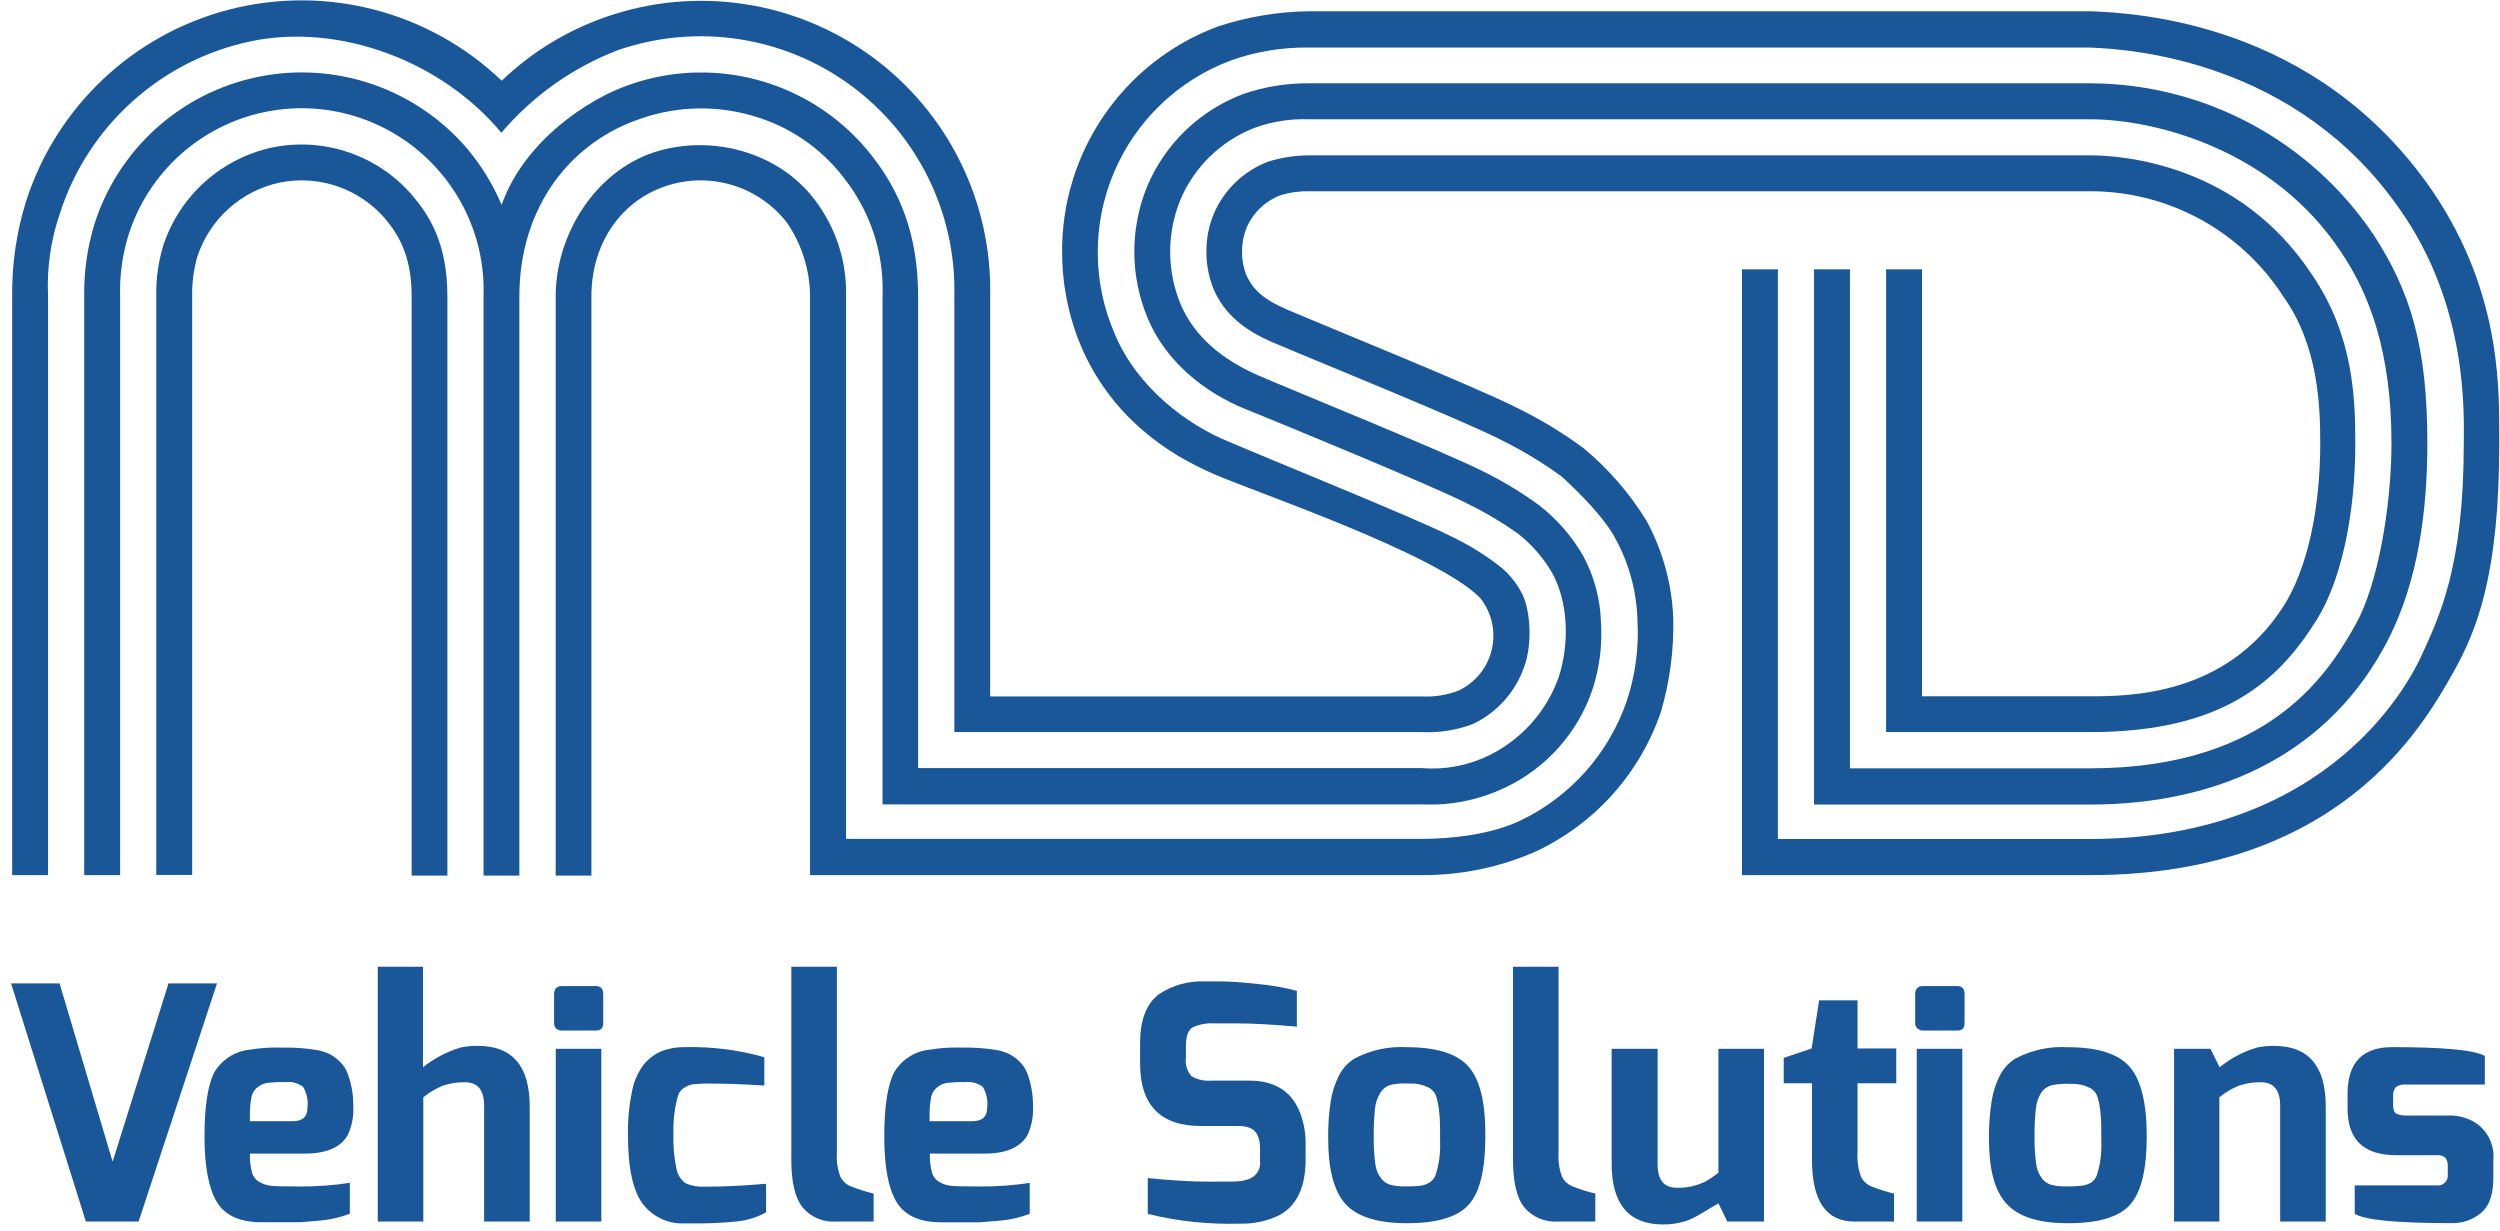
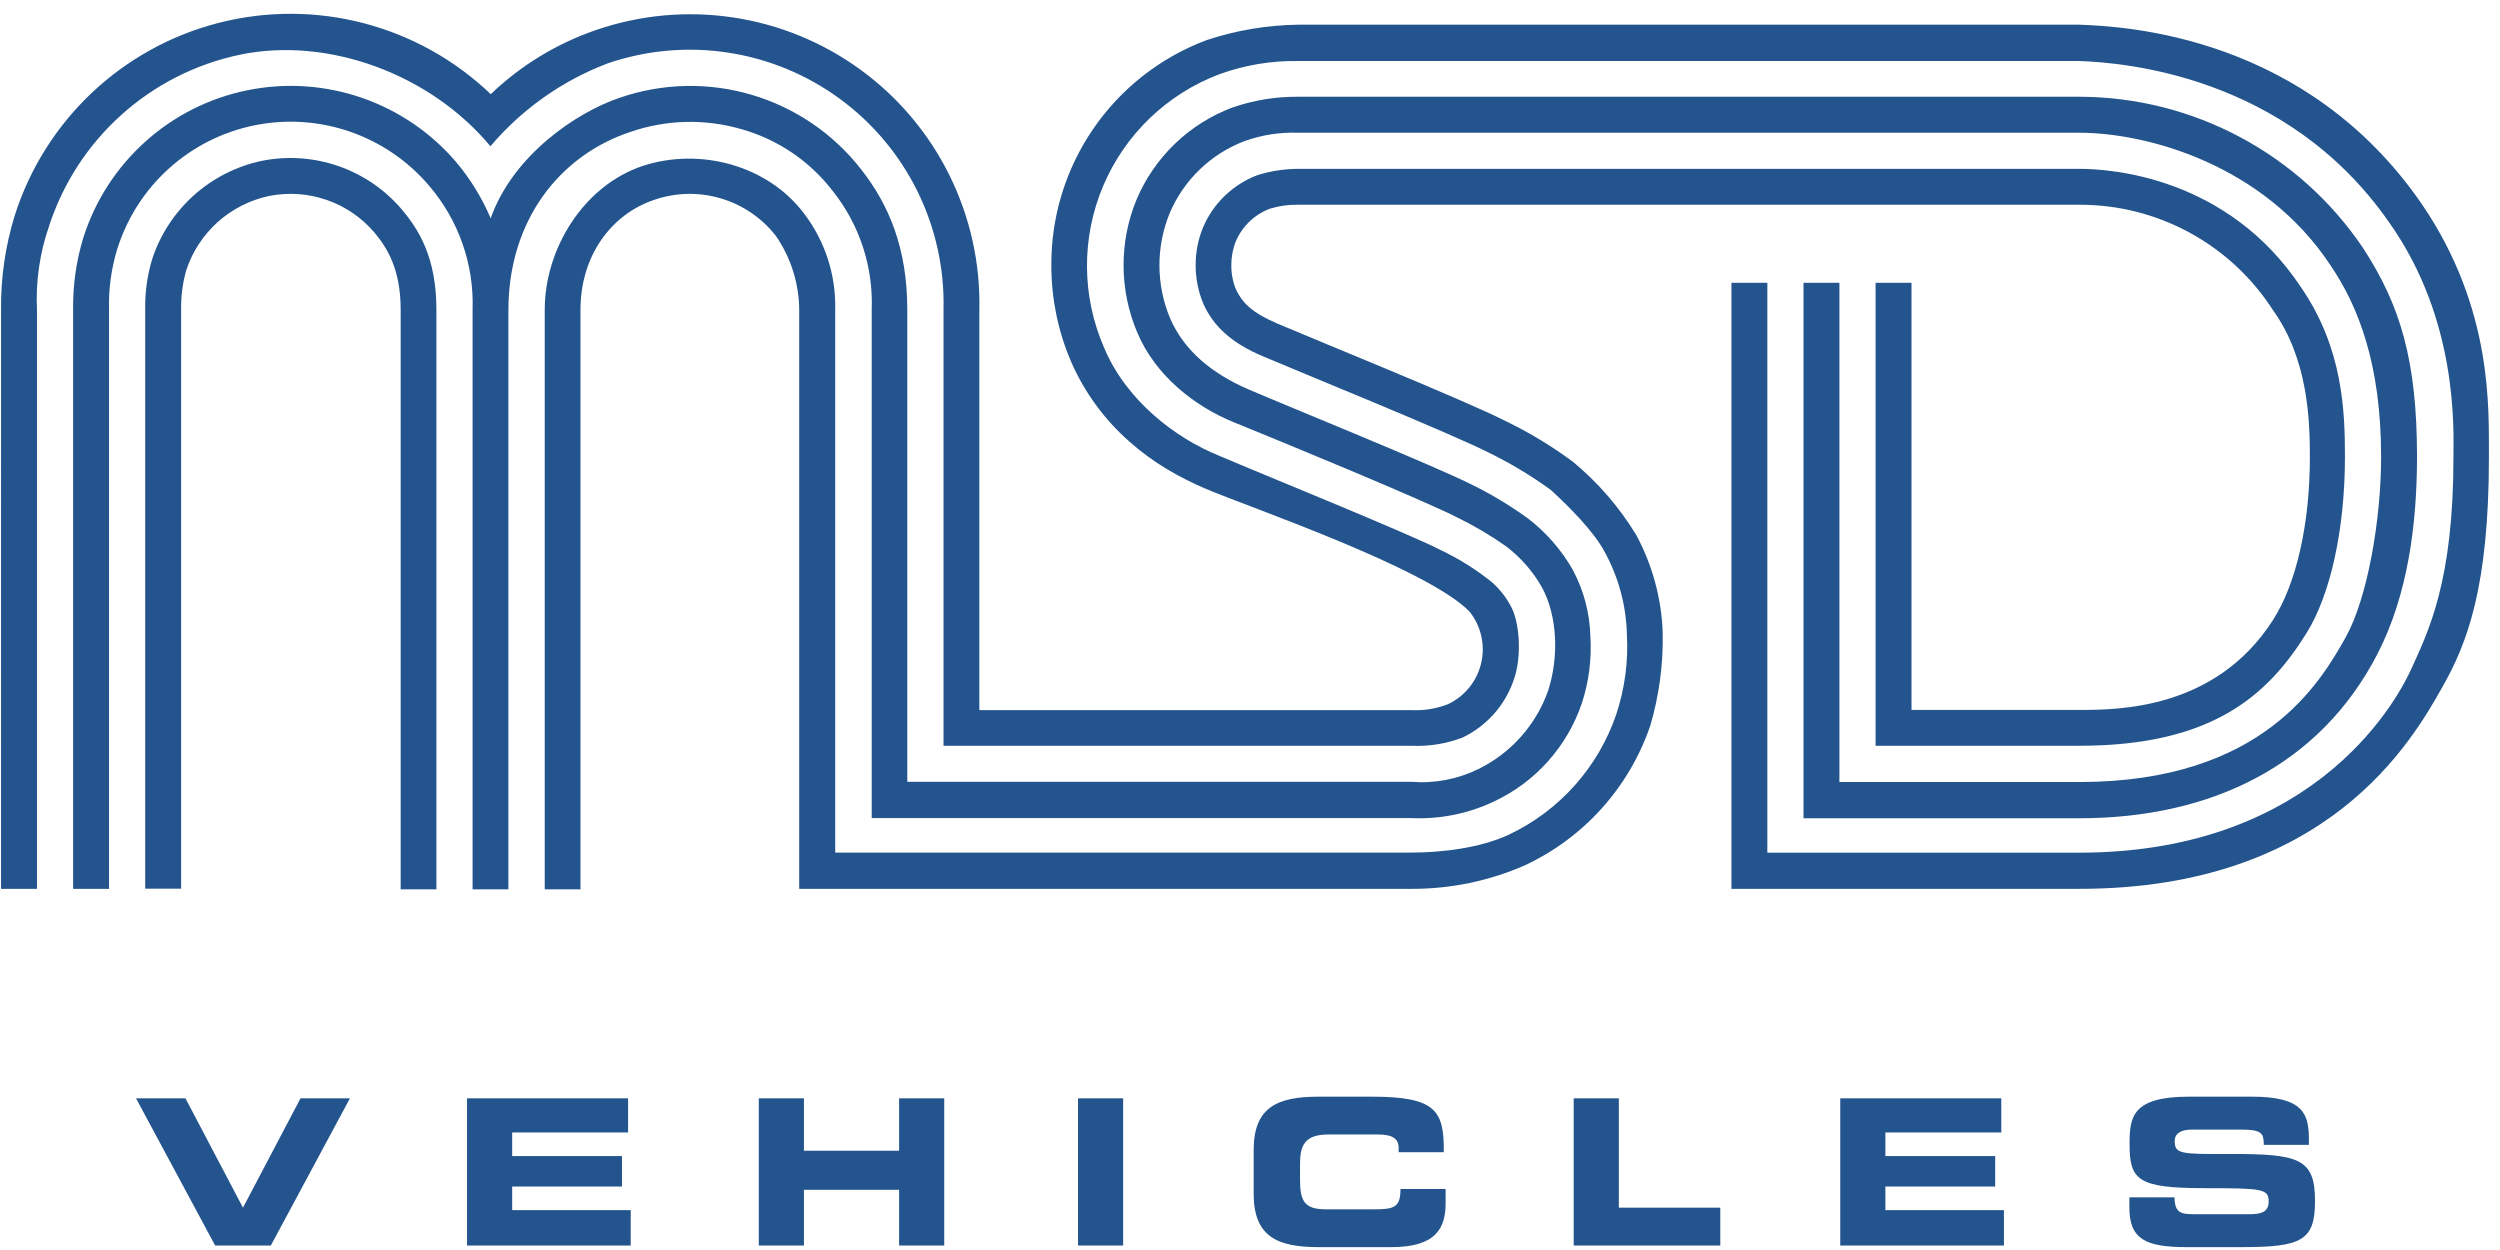
- <svg xmlns="http://www.w3.org/2000/svg" id="Layer_1" data-name="Layer 1" viewBox="0 0 300.13 147.72">
-   <defs>
-     <style>.cls-1{fill:#1a5798;}</style>
-   </defs>
-   <path class="cls-1" d="M197.71,62.6a35,35,0,0,0-7.6-8.79,50.48,50.48,0,0,0-8-4.85c-4.89-2.5-23.55-10.05-27.5-11.75-3.22-1.39-4.21-2.59-4.94-4.08a7.39,7.39,0,0,1-.56-2.92,7.54,7.54,0,0,1,.54-2.86,7.21,7.21,0,0,1,4.1-3.92,10.87,10.87,0,0,1,3.37-.47h93.74a27.52,27.52,0,0,1,23.23,12.6c4.24,5.88,4.46,13.21,4.46,17.68,0,8-1.6,15.18-4.45,19.6-6.89,10.7-18.5,10.75-23.24,10.75H230.74V32.33h-4.31V87.89h24.46c16.06,0,22.68-6.16,27.27-13.54,2.86-4.59,4.6-12.45,4.6-21.11,0-5.34-.19-13-5.27-20.37-8.77-13.23-22.74-14.22-26.6-14.22H157.18a16.76,16.76,0,0,0-4.92.75,11.54,11.54,0,0,0-6.55,6.29,11.76,11.76,0,0,0-.88,4.56,11.88,11.88,0,0,0,.92,4.59c1.21,2.71,3.43,4.75,7.16,6.31,4.16,1.79,22.59,9.25,27.26,11.64a49.91,49.91,0,0,1,7.3,4.41c2.08,1.9,5.19,5,6.47,7.47a21.59,21.59,0,0,1,2.64,9.81,25.79,25.79,0,0,1-1.27,9.63,24.84,24.84,0,0,1-12.85,14.43c-3.46,1.64-8.2,2.17-11.77,2.17H101.57V35.56a18.29,18.29,0,0,0-3.71-11.51c-4.37-5.84-12.52-8-19.39-5.75-7.16,2.4-11.76,10-11.76,17.26v69.56H71V35.56c0-6.49,3.7-11.46,8.85-13.19a13.11,13.11,0,0,1,14.6,4.33,15.81,15.81,0,0,1,2.8,8.86v69.5H170.8a33.55,33.55,0,0,0,13.49-2.8,28.74,28.74,0,0,0,15.1-16.78,36.89,36.89,0,0,0,1.49-11.22A26.68,26.68,0,0,0,197.71,62.6Z" />
-   <path class="cls-1" d="M32.76,17.69A17.69,17.69,0,0,0,19.58,29.54a19.71,19.71,0,0,0-.82,6v69.5h4.31V35.56a16.36,16.36,0,0,1,.61-4.72,13.38,13.38,0,0,1,9.93-8.93,13.23,13.23,0,0,1,12.64,4.36c1.5,1.8,3.17,4.34,3.17,9.29v69.56h4.29V35.56c0-6.38-2.19-9.71-4.19-12.08A17.55,17.55,0,0,0,32.76,17.69Z" />
-   <path class="cls-1" d="M77.05,14.2a22,22,0,0,1,13.27-.31,21,21,0,0,1,11,7.48,21.54,21.54,0,0,1,4.63,14.2v61h64.78a20.89,20.89,0,0,0,9.92-2A20.16,20.16,0,0,0,191.2,82.72a21.55,21.55,0,0,0,1-8,17.9,17.9,0,0,0-2.11-7.94,20.64,20.64,0,0,0-5.34-6.14,45.48,45.48,0,0,0-6.6-4c-4.46-2.28-22.66-9.65-27-11.53s-7.71-4.62-9.4-8.55A16.49,16.49,0,0,1,141.7,24a15.89,15.89,0,0,1,9-8.68,17.18,17.18,0,0,1,6.42-1h93.74C259,14.31,273,18.12,281,30.19c3.4,5,6.1,11.93,6.1,23.05,0,7.52-1.63,16.94-4.26,21.65-3,5.31-9.86,17.35-31.95,17.35h-28.8V32.33h-4.31V96.59h33.11c15.9,0,28.92-6.41,35.79-19.75,3.65-7.11,4.72-15.58,4.73-23.6,0-11.58-2-18.22-6.48-25.09a41.14,41.14,0,0,0-34-18.15H157.15a23.45,23.45,0,0,0-7.93,1.3,20.2,20.2,0,0,0-11.49,11.05,20.68,20.68,0,0,0,.09,15.94c2.16,5.15,6.86,8.86,11.6,10.78s22.57,9.25,26.8,11.42A42.43,42.43,0,0,1,182.15,64a16.41,16.41,0,0,1,4.21,4.82c1.94,3.54,2.06,8.51.76,12.49a16.65,16.65,0,0,1-8.35,9.37,15.39,15.39,0,0,1-8.08,1.53H110.22V35.56c0-7.42-2.22-12.62-5.54-16.85a26,26,0,0,0-29-8.58C70.55,11.86,62.9,17,60.22,24.59a26.68,26.68,0,0,0-4.12-6.73,26.12,26.12,0,0,0-44.77,9.07,28.21,28.21,0,0,0-1.22,8.63v69.5h4.31V35.56a22.77,22.77,0,0,1,1-7.33,21.81,21.81,0,0,1,37.39-7.58,21.73,21.73,0,0,1,5.24,14.92v69.55h4.3V35.56C62.37,24.81,68.52,17,77.05,14.2Z" />
-   <path class="cls-1" d="M292,22.9C278.11,2.7,256.57,1.56,250.89,1.35H157.15a36.41,36.41,0,0,0-11,1.85,28.71,28.71,0,0,0-18.64,27.22,29.17,29.17,0,0,0,2.35,11.33,27.31,27.31,0,0,0,7,9.62,30,30,0,0,0,4.54,3.33A38.09,38.09,0,0,0,145.93,57c5,2.16,26.62,9.51,31.77,14.79a7.27,7.27,0,0,1-2.61,11.12,10.69,10.69,0,0,1-4.4.7H118.87v-48A34.71,34.71,0,0,0,72.84,2,34.38,34.38,0,0,0,60.23,9.69,34.74,34.74,0,0,0,3.08,24.32,37.06,37.06,0,0,0,1.46,35.56v69.5H5.77V35.56a26.74,26.74,0,0,1,1.42-9.94,30.72,30.72,0,0,1,23-20.68c10.58-2.18,22.83,2.37,30,11A34.59,34.59,0,0,1,74.24,6a30.46,30.46,0,0,1,40.33,29.54V87.89h56.12a15.19,15.19,0,0,0,6.2-1A11.94,11.94,0,0,0,183,80c1-2.74.76-7.1-.46-9.07a10.17,10.17,0,0,0-2.21-2.72,31.44,31.44,0,0,0-6.1-3.81c-4-2.06-21.76-9.24-26.56-11.31-5.25-2.1-11.19-6.64-13.84-13a24.57,24.57,0,0,1,13.86-32.8,26.55,26.55,0,0,1,9.46-1.58h93.74c5.1.19,24.77,1.6,37.12,19.29,8.43,11.83,7.77,25.1,7.77,28.3,0,14.89-3,20.84-5.08,25.42-1.13,2.47-10.58,22-39.81,22H213.44V32.33h-4.31v72.73h41.76c29.83,0,39.93-17.76,43.58-24.25,3-5.27,5.57-12.1,5.57-27.57C300,47.63,300.62,35.56,292,22.9Z" />
-   <path class="cls-1" d="M1.33,118.06H7.15l6.37,21.4,6.71-21.4h5.82l-9.41,28.59H10.31Z" />
-   <path class="cls-1" d="M30.12,126a18.16,18.16,0,0,1,3.12-.24c1.17,0,2.09,0,2.74.06a19.19,19.19,0,0,1,2,.23,5.73,5.73,0,0,1,1.62.51,5.2,5.2,0,0,1,1.21.9,3.9,3.9,0,0,1,.9,1.35,10.79,10.79,0,0,1,.7,4,7.22,7.22,0,0,1-.66,3.46q-1.29,2.22-5.12,2.22H30a8.46,8.46,0,0,0,.23,2.19,1.94,1.94,0,0,0,.86,1.19,3.45,3.45,0,0,0,1.31.47c.46.07,1.7.1,3.73.1A38.29,38.29,0,0,0,42,142v3.71a13.19,13.19,0,0,1-3.53.82l-2.44.2c-.45,0-1,0-1.64,0-.86,0-1.87,0-3,0-2.58,0-4.37-.8-5.35-2.42s-1.49-4.24-1.49-7.87.4-6.21,1.19-7.73A5.64,5.64,0,0,1,30.12,126Zm6.79,7a4,4,0,0,0-.52-2.52,2.92,2.92,0,0,0-2.13-.57,15.47,15.47,0,0,0-2.21.1,2.51,2.51,0,0,0-1.17.55,2,2,0,0,0-.72,1.34,9.45,9.45,0,0,0-.16,1.7v1h5.2Q36.91,134.58,36.91,133Z" />
-   <path class="cls-1" d="M45.35,146.65V116.06h5.43v12.07a13.4,13.4,0,0,1,4.53-2.38,10.27,10.27,0,0,1,2.07-.19q6.21,0,6.21,7.26v13.83H58.12V132.74c0-1.87-.76-2.81-2.3-2.81a7.71,7.71,0,0,0-2.66.41,9,9,0,0,0-2.34,1.39v14.92Z" />
-   <path class="cls-1" d="M66.52,122.82v-3.44c0-.67.31-1,.94-1h4.1c.57,0,.86.34.86,1v3.44c0,.6-.29.9-.86.9h-4.1a1,1,0,0,1-.68-.23A.87.87,0,0,1,66.52,122.82Zm.2,23.83V125.91h5.47v20.74Z" />
-   <path class="cls-1" d="M75.39,136.26a23.75,23.75,0,0,1,.49-5.26,7.45,7.45,0,0,1,1.44-3.24,5.54,5.54,0,0,1,2.13-1.58,7.52,7.52,0,0,1,2.78-.47,32.08,32.08,0,0,1,9.53,1.21v3.4q-3.72-.23-5.92-.23a22.15,22.15,0,0,0-2.66.08,3,3,0,0,0-1,.39,1.72,1.72,0,0,0-.79,1,14.94,14.94,0,0,0-.54,4.55,16.91,16.91,0,0,0,.37,4.24,2.7,2.7,0,0,0,1.09,1.7,4.89,4.89,0,0,0,2.29.41q3.17,0,6.37-.27l1-.08v3.44a9.47,9.47,0,0,1-3.52,1.09c-1.69.16-3.16.23-4.41.23H82.23a6,6,0,0,1-4.85-2.07Q75.38,142.48,75.39,136.26Z" />
-   <path class="cls-1" d="M95,139.27V116.06h5.47v22.35a6.76,6.76,0,0,0,.43,2.89,2.43,2.43,0,0,0,1.36,1.17,19.13,19.13,0,0,0,2.62.82v3.36h-4.53a4.79,4.79,0,0,1-4-1.7C95.45,143.82,95,141.92,95,139.27Z" />
-   <path class="cls-1" d="M111.72,126a18.16,18.16,0,0,1,3.12-.24c1.17,0,2.08,0,2.74.06a19.52,19.52,0,0,1,2,.23,5.73,5.73,0,0,1,1.62.51,5.2,5.2,0,0,1,1.21.9,3.9,3.9,0,0,1,.9,1.35,10.79,10.79,0,0,1,.7,4,7.22,7.22,0,0,1-.66,3.46q-1.29,2.22-5.12,2.22h-6.6a8.46,8.46,0,0,0,.23,2.19,1.94,1.94,0,0,0,.86,1.19,3.45,3.45,0,0,0,1.31.47c.46.07,1.7.1,3.73.1a38.29,38.29,0,0,0,5.86-.43v3.71a13.19,13.19,0,0,1-3.53.82l-2.45.2c-.44,0-1,0-1.64,0q-1.29,0-3,0c-2.58,0-4.37-.8-5.36-2.42s-1.48-4.24-1.48-7.87.4-6.21,1.19-7.73A5.64,5.64,0,0,1,111.72,126Zm6.79,7a4,4,0,0,0-.52-2.52,3,3,0,0,0-2.13-.57,15.47,15.47,0,0,0-2.21.1,2.46,2.46,0,0,0-1.17.55,2,2,0,0,0-.72,1.34,9.45,9.45,0,0,0-.16,1.7v1h5.19C117.94,134.58,118.51,134.06,118.51,133Z" />
-   <path class="cls-1" d="M136.87,127.67V125.2q0-4.1,2.23-5.82a9.22,9.22,0,0,1,5.51-1.56h2c1,0,2.47.11,4.41.31a29.46,29.46,0,0,1,4.67.82v4.3q-4.46-.39-7.09-.39h-2.83a5.45,5.45,0,0,0-2.58.47c-.55.31-.82,1.08-.82,2.3V127a2.8,2.8,0,0,0,.66,2.19,3.93,3.93,0,0,0,2.39.54h4.53q4.46,0,6,3.56a9.84,9.84,0,0,1,.79,4v1.92q0,5.23-3.48,6.83a10.23,10.23,0,0,1-4.41.86,41,41,0,0,1-11.06-1.17v-4.3q4.31.44,7.5.43c2.14,0,3.38,0,3.73-.08a4.21,4.21,0,0,0,1.08-.31,2,2,0,0,0,1.17-2.07v-1.52c0-1.36-.43-2.19-1.29-2.5a3.64,3.64,0,0,0-1.29-.2h-4.38Q136.87,135.24,136.87,127.67Z" />
-   <path class="cls-1" d="M159.45,136.69a27.05,27.05,0,0,1,.31-4.51,10.4,10.4,0,0,1,1-3.09,5.15,5.15,0,0,1,1.83-2,12,12,0,0,1,6.33-1.37q5.35,0,7.4,2.35t2,8.34q0,6-2,8.22t-7.44,2.22q-5.31,0-7.42-2.38C160.13,142.93,159.45,140.33,159.45,136.69Zm6.27-5.51a4.34,4.34,0,0,0-.65,1.93,29.12,29.12,0,0,0-.15,3.34,21.48,21.48,0,0,0,.19,3.29,3.45,3.45,0,0,0,.73,1.77,2.16,2.16,0,0,0,1.19.76,7.75,7.75,0,0,0,1.79.16,12,12,0,0,0,1.7-.08,2.85,2.85,0,0,0,1.1-.39,1.79,1.79,0,0,0,.76-1,11.52,11.52,0,0,0,.51-3.81c0-1.6,0-2.78-.1-3.52a9.92,9.92,0,0,0-.33-1.87,1.86,1.86,0,0,0-.75-1.08,4.63,4.63,0,0,0-2.51-.6,8.81,8.81,0,0,0-2.31.17A2.11,2.11,0,0,0,165.72,131.18Z" />
-   <path class="cls-1" d="M181.64,139.27V116.06h5.47v22.35a6.76,6.76,0,0,0,.43,2.89,2.43,2.43,0,0,0,1.36,1.17,18.67,18.67,0,0,0,2.62.82v3.36H187a4.83,4.83,0,0,1-4-1.7C182.09,143.82,181.64,141.92,181.64,139.27Z" />
-   <path class="cls-1" d="M199,125.91v13.9c0,1.85.77,2.78,2.3,2.78a7.23,7.23,0,0,0,3.44-.75,12.56,12.56,0,0,0,1.56-1.05V125.91h5.47v20.74h-4.41l-1.06-2.19c-.23.13-.56.33-1,.59l-1,.6a9.67,9.67,0,0,1-.92.51,5.86,5.86,0,0,1-1.07.45,8.68,8.68,0,0,1-2.66.39q-6.16,0-6.17-7.3V125.91Z" />
-   <path class="cls-1" d="M214.14,130.05V127l3.35-1.13.9-5.78H223v5.78h4.65v4.18H223v8.32a7.08,7.08,0,0,0,.43,2.93,2.47,2.47,0,0,0,1.33,1.17,18.67,18.67,0,0,0,2.62.82v3.36h-4.77q-5.07,0-5.08-7.42v-9.18Z" />
-   <path class="cls-1" d="M229.92,122.82v-3.44c0-.67.31-1,.93-1H235c.57,0,.85.34.85,1v3.44c0,.6-.28.9-.85.9h-4.11a1,1,0,0,1-.68-.23A.87.87,0,0,1,229.92,122.82Zm.19,23.83V125.91h5.47v20.74Z" />
-   <path class="cls-1" d="M238.78,136.69a26.93,26.93,0,0,1,.32-4.51,10.4,10.4,0,0,1,1-3.09,5.17,5.17,0,0,1,1.84-2,11.9,11.9,0,0,1,6.33-1.37q5.34,0,7.4,2.35c1.36,1.56,2.05,4.34,2.05,8.34s-.67,6.73-2,8.22-3.83,2.22-7.44,2.22-6-.79-7.43-2.38S238.78,140.33,238.78,136.69Zm6.27-5.51a4.34,4.34,0,0,0-.64,1.93,26.66,26.66,0,0,0-.16,3.34,21.25,21.25,0,0,0,.2,3.29,3.54,3.54,0,0,0,.72,1.77,2.2,2.2,0,0,0,1.19.76,7.79,7.79,0,0,0,1.8.16,12.17,12.17,0,0,0,1.7-.08A2.87,2.87,0,0,0,251,142a1.75,1.75,0,0,0,.76-1,11.52,11.52,0,0,0,.51-3.81c0-1.6,0-2.78-.1-3.52a8.54,8.54,0,0,0-.33-1.87,1.84,1.84,0,0,0-.74-1.08,4.69,4.69,0,0,0-2.52-.6,8.85,8.85,0,0,0-2.31.17A2.18,2.18,0,0,0,245.05,131.18Z" />
-   <path class="cls-1" d="M273,125.56q6.21,0,6.21,7.26v13.83h-5.47V132.74c0-1.87-.77-2.81-2.3-2.81a7.71,7.71,0,0,0-2.66.41,9,9,0,0,0-2.34,1.39v14.92H261V125.91h4.37l1.1,2.22a12.68,12.68,0,0,1,4.53-2.38A9.66,9.66,0,0,1,273,125.56Z" />
-   <path class="cls-1" d="M287.22,125.71q9.25,0,11.09,1.06v3.43H288.9a1.88,1.88,0,0,0-1.29.32,1.58,1.58,0,0,0-.31,1.13v.94q0,.9.39,1.11a2.63,2.63,0,0,0,1.21.22h4.92a6,6,0,0,1,3.16.74,4.83,4.83,0,0,1,2.35,4.61v2.15c0,2-.48,3.34-1.45,4.17a5.31,5.31,0,0,1-3.63,1.25q-9.84,0-11.56-1.13v-3.4h9.8a1.19,1.19,0,0,0,1.37-1.32v-1a1.5,1.5,0,0,0-.29-1,1.51,1.51,0,0,0-1.08-.31h-4.84q-5.82,0-5.82-5.59V131.3Q281.83,125.7,287.22,125.71Z" />
+ <svg xmlns="http://www.w3.org/2000/svg" width="150px" height="75px" viewBox="0 0 150 75" version="1.1">
+   <defs />
+   <g id="Artboard" stroke="none" stroke-width="1" fill="none" fill-rule="evenodd" transform="translate(-280, -511)">
+     <g id="Group" transform="translate(278, 510)" fill="#23548E">
+       <g id="Group-Copy-7" transform="translate(0.878906, 0.865234)" fill-rule="nonzero">
+         <g id="msd-logo-main-copy" transform="translate(0.954245, 0.940875)">
+           <path d="M98.343,31.296 C97.331,29.63 96.046,28.145 94.544,26.902 C93.289,25.972 91.95,25.16 90.544,24.477 C88.1,23.227 78.771,19.453 76.796,18.603 C75.186,17.908 74.691,17.308 74.326,16.563 C74.135,16.1 74.04,15.604 74.046,15.103 C74.043,14.614 74.134,14.128 74.316,13.673 C74.703,12.768 75.444,12.059 76.366,11.714 C76.912,11.547 77.48,11.468 78.051,11.479 L124.915,11.479 C129.607,11.461 133.985,13.835 136.529,17.778 C138.649,20.718 138.759,24.382 138.759,26.617 C138.759,30.616 137.959,34.206 136.534,36.416 C133.089,41.765 127.285,41.79 124.915,41.79 L114.857,41.79 L114.857,16.163 L112.702,16.163 L112.702,43.94 L124.93,43.94 C132.959,43.94 136.269,40.86 138.564,37.171 C139.994,34.876 140.863,30.946 140.863,26.617 C140.863,23.947 140.768,20.118 138.229,16.433 C133.844,9.819 126.86,9.324 124.93,9.324 L78.081,9.324 C77.247,9.326 76.418,9.452 75.621,9.699 C74.146,10.255 72.962,11.392 72.347,12.843 C72.05,13.567 71.9,14.342 71.907,15.123 C71.906,15.911 72.063,16.691 72.367,17.418 C72.971,18.773 74.081,19.793 75.946,20.573 C78.026,21.467 87.24,25.197 89.574,26.392 C90.852,27.021 92.073,27.759 93.224,28.597 C94.264,29.547 95.819,31.096 96.459,32.331 C97.282,33.838 97.735,35.519 97.779,37.236 C97.874,38.866 97.658,40.5 97.144,42.05 C96.064,45.223 93.747,47.825 90.719,49.264 C88.99,50.084 86.62,50.349 84.835,50.349 L50.279,50.349 L50.279,17.778 C50.331,15.705 49.677,13.676 48.424,12.024 C46.24,9.104 42.165,8.024 38.73,9.149 C35.151,10.349 32.851,14.148 32.851,17.778 L32.851,52.554 L34.996,52.554 L34.996,17.778 C34.996,14.533 36.846,12.049 39.42,11.184 C42.066,10.273 44.998,11.143 46.72,13.348 C47.619,14.651 48.107,16.195 48.119,17.778 L48.119,52.524 L84.89,52.524 C87.211,52.529 89.507,52.052 91.634,51.124 C95.189,49.474 97.916,46.444 99.183,42.735 C99.719,40.915 99.97,39.023 99.928,37.126 C99.853,35.087 99.311,33.093 98.343,31.296 Z" id="Shape" />
+           <path d="M15.878,8.844 C12.78,9.497 10.266,11.756 9.289,14.768 C8.999,15.741 8.86,16.753 8.879,17.768 L8.879,52.514 L11.034,52.514 L11.034,17.778 C11.02,16.981 11.123,16.186 11.339,15.418 C12.079,13.152 13.971,11.451 16.303,10.954 C18.649,10.484 21.065,11.318 22.622,13.133 C23.372,14.033 24.207,15.303 24.207,17.778 L24.207,52.554 L26.352,52.554 L26.352,17.778 C26.352,14.588 25.257,12.923 24.257,11.739 C22.193,9.33 18.989,8.223 15.878,8.844 Z" id="Shape" />
+           <path d="M38.021,7.099 C40.163,6.366 42.48,6.312 44.655,6.944 C46.845,7.562 48.775,8.874 50.154,10.684 C51.748,12.698 52.569,15.216 52.469,17.783 L52.469,48.279 L84.855,48.279 C86.565,48.358 88.268,48.014 89.814,47.279 C92.308,46.109 94.214,43.968 95.089,41.355 C95.506,40.065 95.675,38.708 95.589,37.356 C95.55,35.969 95.189,34.61 94.534,33.386 C93.857,32.196 92.949,31.152 91.864,30.316 C90.823,29.558 89.719,28.889 88.565,28.317 C86.335,27.177 77.236,23.492 75.066,22.552 C72.896,21.612 71.212,20.243 70.367,18.278 C69.53,16.27 69.521,14.013 70.342,11.999 C71.186,9.998 72.811,8.43 74.841,7.659 C75.87,7.29 76.959,7.12 78.051,7.159 L124.915,7.159 C128.985,7.154 135.984,9.059 139.984,15.093 C141.683,17.593 143.033,21.058 143.033,26.617 C143.033,30.376 142.218,35.086 140.903,37.441 C139.404,40.095 135.974,46.115 124.93,46.115 L110.532,46.115 L110.532,16.163 L108.377,16.163 L108.377,48.289 L124.93,48.289 C132.879,48.289 139.389,45.085 142.823,38.415 C144.648,34.861 145.183,30.626 145.188,26.617 C145.188,20.828 144.188,17.508 141.948,14.073 C138.137,8.418 131.77,5.019 124.95,4.999 L78.066,4.999 C76.717,4.986 75.376,5.206 74.101,5.649 C71.51,6.625 69.433,8.623 68.357,11.174 C67.306,13.729 67.323,16.599 68.402,19.143 C69.482,21.717 71.832,23.572 74.201,24.532 C76.571,25.492 85.485,29.157 87.6,30.241 C88.634,30.745 89.625,31.332 90.564,31.996 C91.417,32.654 92.132,33.472 92.669,34.406 C93.639,36.176 93.699,38.66 93.049,40.65 C92.322,42.696 90.824,44.378 88.875,45.335 C87.622,45.951 86.226,46.216 84.835,46.1 L54.604,46.1 L54.604,17.778 C54.604,14.068 53.494,11.469 51.834,9.354 C48.415,4.971 42.588,3.247 37.336,5.064 C34.771,5.929 30.946,8.499 29.607,12.294 C29.091,11.076 28.396,9.942 27.547,8.929 C24.467,5.32 19.671,3.665 15.021,4.607 C10.37,5.549 6.597,8.94 5.164,13.463 C4.739,14.861 4.533,16.317 4.554,17.778 L4.554,52.524 L6.709,52.524 L6.709,17.778 C6.675,16.537 6.844,15.299 7.209,14.113 C8.404,10.334 11.555,7.501 15.439,6.713 C19.324,5.926 23.33,7.308 25.902,10.324 C27.681,12.393 28.616,15.056 28.522,17.783 L28.522,52.554 L30.671,52.554 L30.671,17.778 C30.681,12.404 33.756,8.499 38.021,7.099 Z" id="Shape" />
+           <path d="M145.483,11.449 C138.539,1.35 127.77,0.78 124.93,0.675 L78.066,0.675 C76.196,0.699 74.341,1.011 72.566,1.6 C66.904,3.72 63.177,9.162 63.248,15.208 C63.257,17.156 63.657,19.082 64.422,20.873 C65.221,22.713 66.416,24.355 67.922,25.682 C68.625,26.307 69.385,26.864 70.192,27.347 C70.92,27.78 71.677,28.164 72.456,28.497 C74.956,29.577 85.765,33.251 88.34,35.891 C89.034,36.762 89.291,37.903 89.036,38.987 C88.782,40.071 88.044,40.979 87.035,41.45 C86.334,41.72 85.585,41.839 84.835,41.8 L58.928,41.8 L58.928,17.803 C59.059,12.123 56.401,6.738 51.813,3.388 C47.224,0.037 41.286,-0.855 35.916,1 C33.561,1.81 31.41,3.121 29.612,4.844 C25.277,0.695 19.107,-0.923 13.294,0.565 C7.481,2.053 2.847,6.437 1.04,12.159 C0.483,13.979 0.21,15.874 0.23,17.778 L0.229,52.524 L2.385,52.524 L2.385,17.778 C2.305,16.091 2.546,14.405 3.095,12.808 C4.787,7.543 9.179,3.594 14.593,2.47 C19.883,1.38 26.007,3.655 29.592,7.969 C31.477,5.747 33.893,4.038 36.616,3 C41.328,1.384 46.534,2.176 50.553,5.12 C54.572,8.063 56.897,12.787 56.778,17.768 L56.778,43.94 L84.835,43.94 C85.892,43.991 86.948,43.821 87.935,43.44 C89.373,42.746 90.473,41.506 90.989,39.995 C91.489,38.625 91.369,36.446 90.759,35.461 C90.473,34.947 90.099,34.487 89.654,34.101 C88.714,33.352 87.691,32.712 86.605,32.196 C84.605,31.166 75.726,27.577 73.326,26.542 C70.702,25.492 67.732,23.222 66.407,20.043 C65.064,16.958 65.045,13.457 66.354,10.357 C67.664,7.258 70.188,4.831 73.336,3.645 C74.852,3.096 76.454,2.829 78.066,2.855 L124.93,2.855 C127.48,2.95 137.314,3.655 143.488,12.499 C147.703,18.413 147.373,25.047 147.373,26.647 C147.373,34.091 145.873,37.066 144.833,39.355 C144.268,40.59 139.544,50.354 124.93,50.354 L106.208,50.354 L106.208,16.163 L104.053,16.163 L104.053,52.524 L124.93,52.524 C139.844,52.524 144.893,43.645 146.718,40.4 C148.218,37.766 149.502,34.351 149.502,26.617 C149.482,23.812 149.792,17.778 145.483,11.449 Z" id="Shape" />
+         </g>
+       </g>
+       <path d="M14.908,75.73 L10.162,66.898 L13.126,66.898 L16.579,73.461 L20.032,66.898 L22.996,66.898 L18.25,75.73 L14.908,75.73 Z M30.022,75.73 L30.022,66.898 L39.685,66.898 L39.685,68.947 L32.731,68.947 L32.731,70.362 L39.319,70.362 L39.319,72.192 L32.731,72.192 L32.731,73.608 L39.843,73.608 L39.843,75.73 L30.022,75.73 Z M47.528,75.73 L47.528,66.898 L50.236,66.898 L50.236,70.045 L55.946,70.045 L55.946,66.898 L58.654,66.898 L58.654,75.73 L55.946,75.73 L55.946,72.388 L50.236,72.388 L50.236,75.73 L47.528,75.73 Z M66.681,75.73 L66.681,66.898 L69.389,66.898 L69.389,75.73 L66.681,75.73 Z M77.22,72.632 L77.22,69.996 C77.22,67.41 78.672,66.8 81.112,66.8 L84.296,66.8 C88.152,66.8 88.652,67.63 88.627,70.131 L85.919,70.131 L85.919,69.887 C85.919,69.252 85.455,69.069 84.65,69.069 L81.698,69.069 C80.27,69.069 80.002,69.74 80.002,70.838 L80.002,71.79 C80.002,73.071 80.27,73.559 81.551,73.559 L84.443,73.559 C85.663,73.559 86.029,73.437 86.029,72.339 L88.737,72.339 L88.737,73.168 C88.737,74.657 88.2,75.828 85.48,75.828 L81.112,75.828 C78.672,75.828 77.22,75.218 77.22,72.632 Z M96.422,75.73 L96.422,66.898 L99.13,66.898 L99.13,73.461 L105.218,73.461 L105.218,75.73 L96.422,75.73 Z M112.415,75.73 L112.415,66.898 L122.077,66.898 L122.077,68.947 L115.123,68.947 L115.123,70.362 L121.711,70.362 L121.711,72.192 L115.123,72.192 L115.123,73.608 L122.236,73.608 L122.236,75.73 L112.415,75.73 Z M129.762,73.449 L129.762,72.839 L132.471,72.839 C132.483,73.778 132.861,73.852 133.642,73.852 L136.96,73.852 C137.534,73.852 138.119,73.791 138.119,73.107 C138.119,72.339 137.802,72.29 134.313,72.29 C130.238,72.29 129.774,71.802 129.774,69.63 C129.774,68.032 129.921,66.8 133.337,66.8 L137.119,66.8 C140.242,66.8 140.535,67.861 140.535,69.411 L140.535,69.691 L137.826,69.691 C137.826,69.045 137.753,68.776 136.509,68.776 L133.508,68.776 C132.898,68.776 132.483,68.984 132.483,69.46 C132.483,70.228 132.812,70.253 135.716,70.24 C139.925,70.228 140.901,70.484 140.901,73.059 C140.901,75.438 140.096,75.828 136.497,75.828 L133.215,75.828 C130.75,75.828 129.762,75.364 129.762,73.449 Z" id="VEHICLES-Copy-6" />
+     </g>
+   </g>
</svg>
